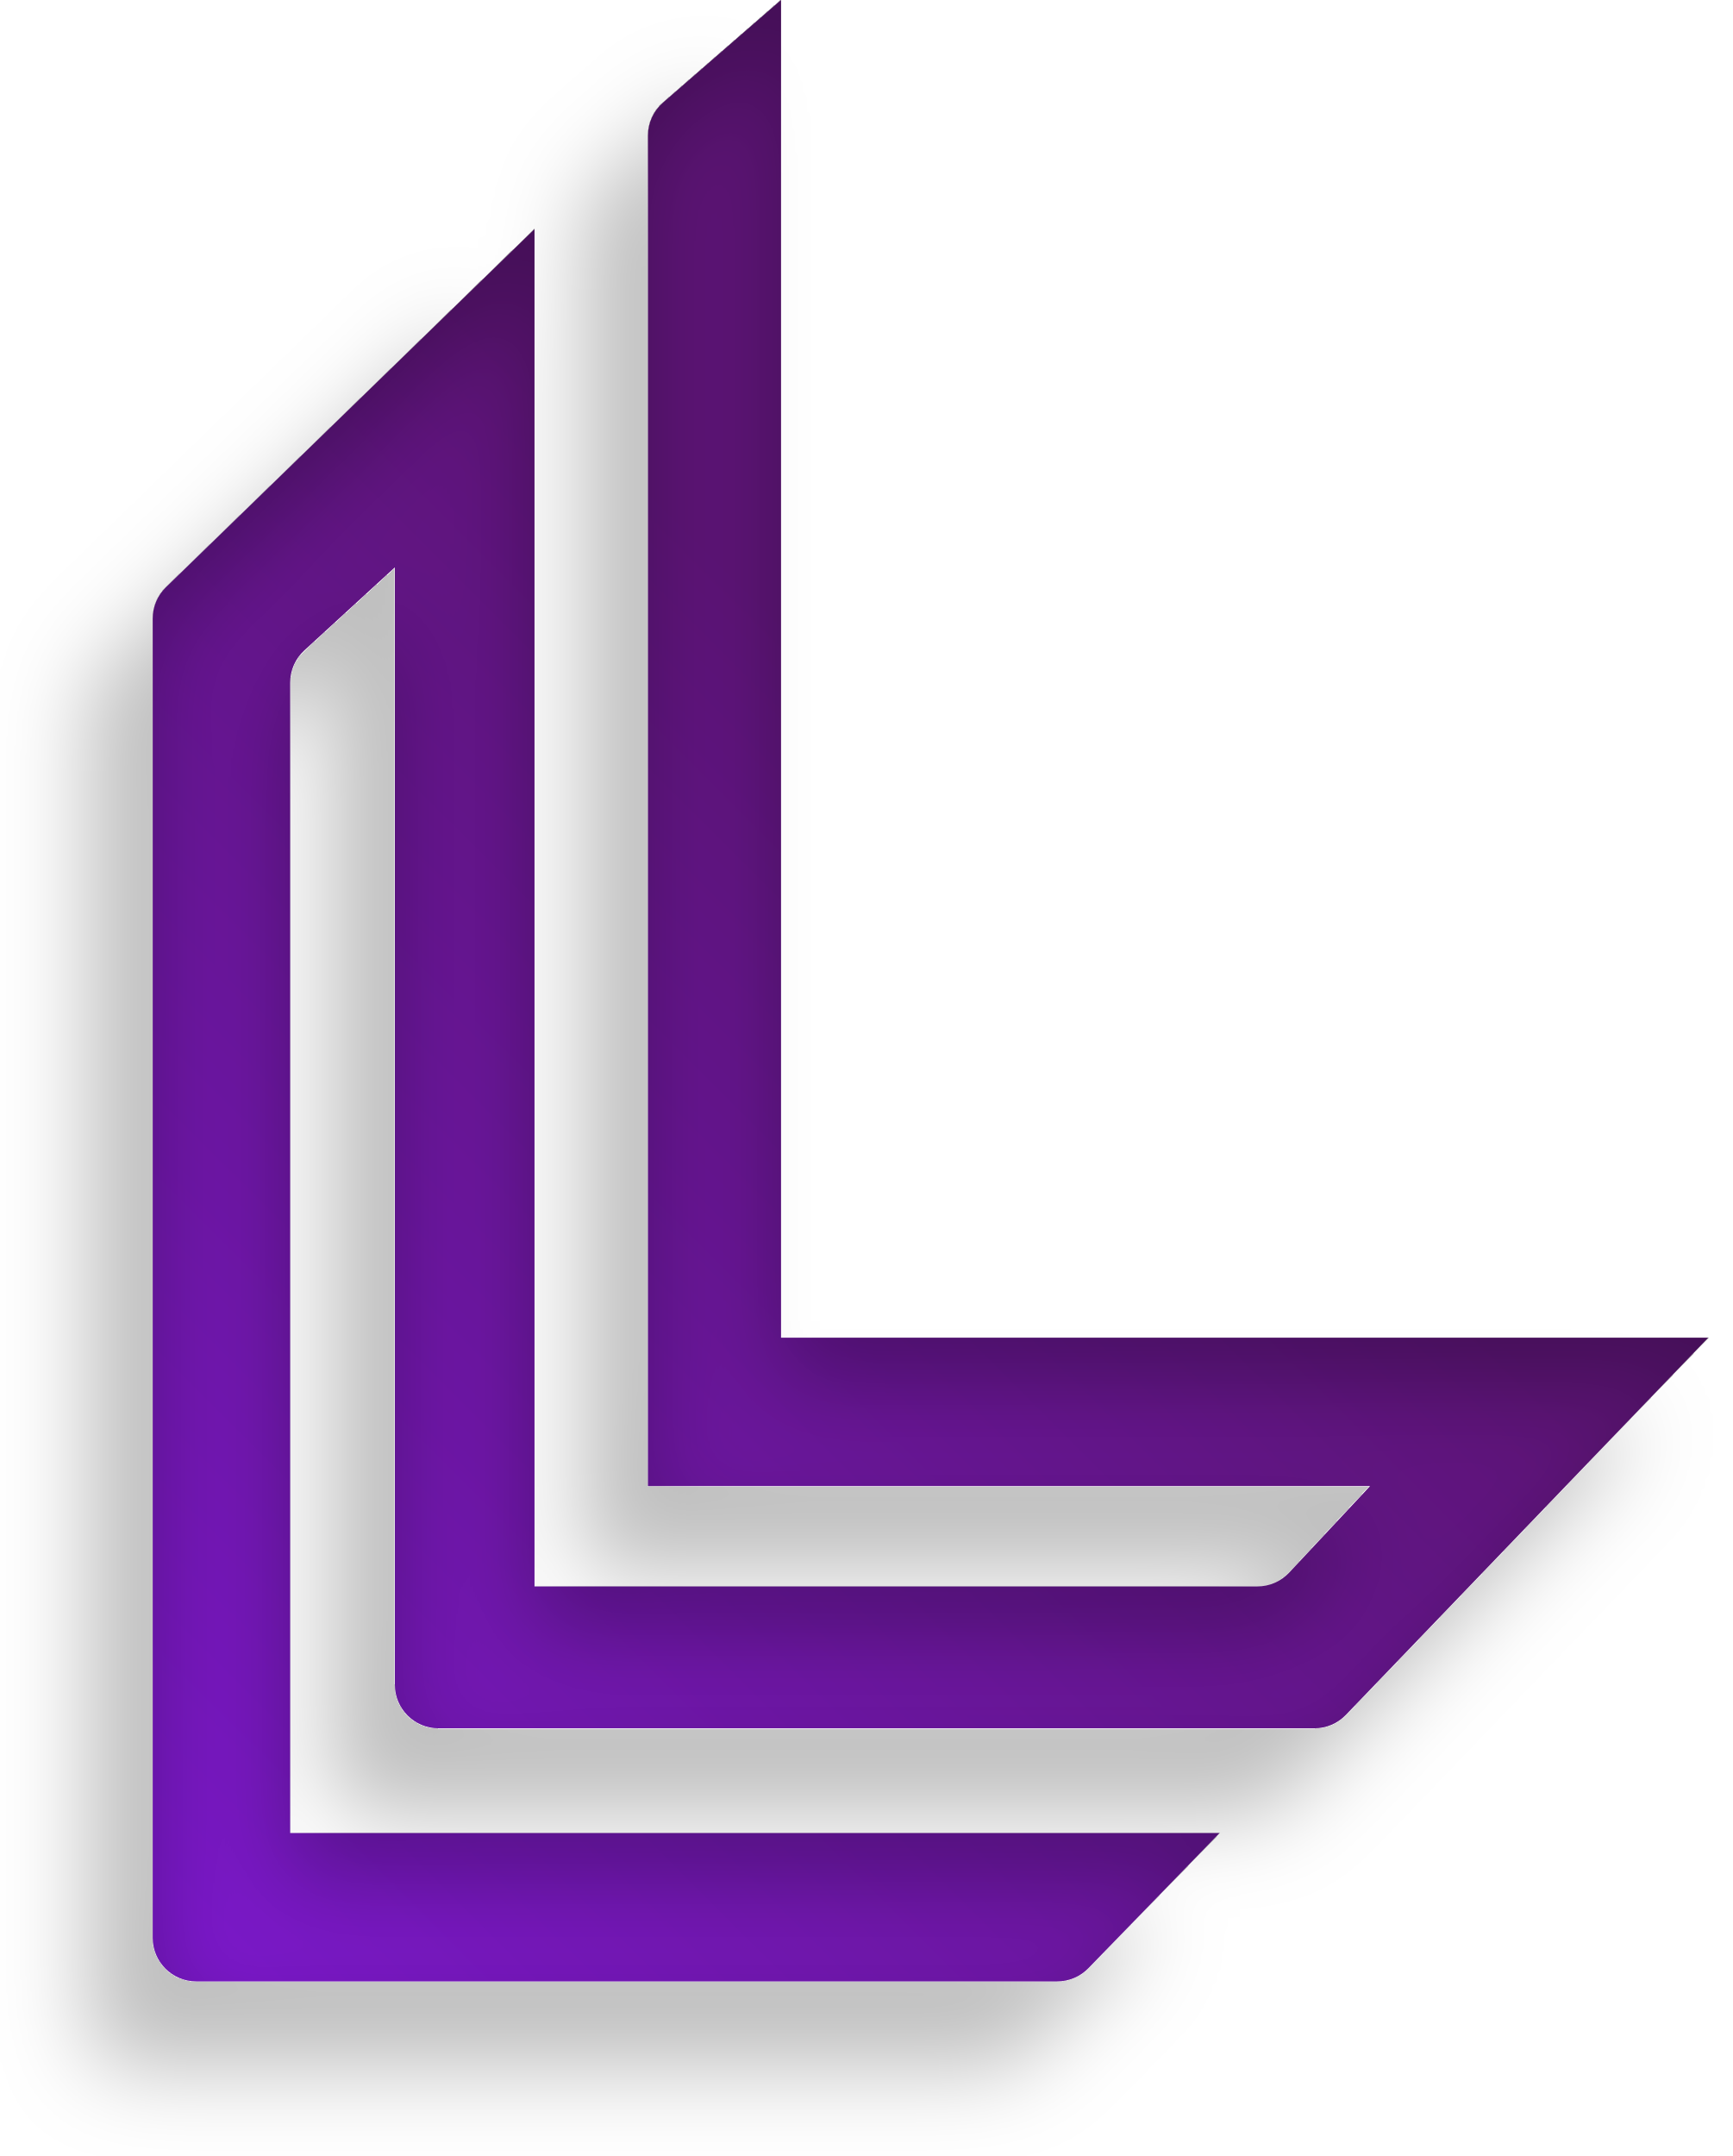
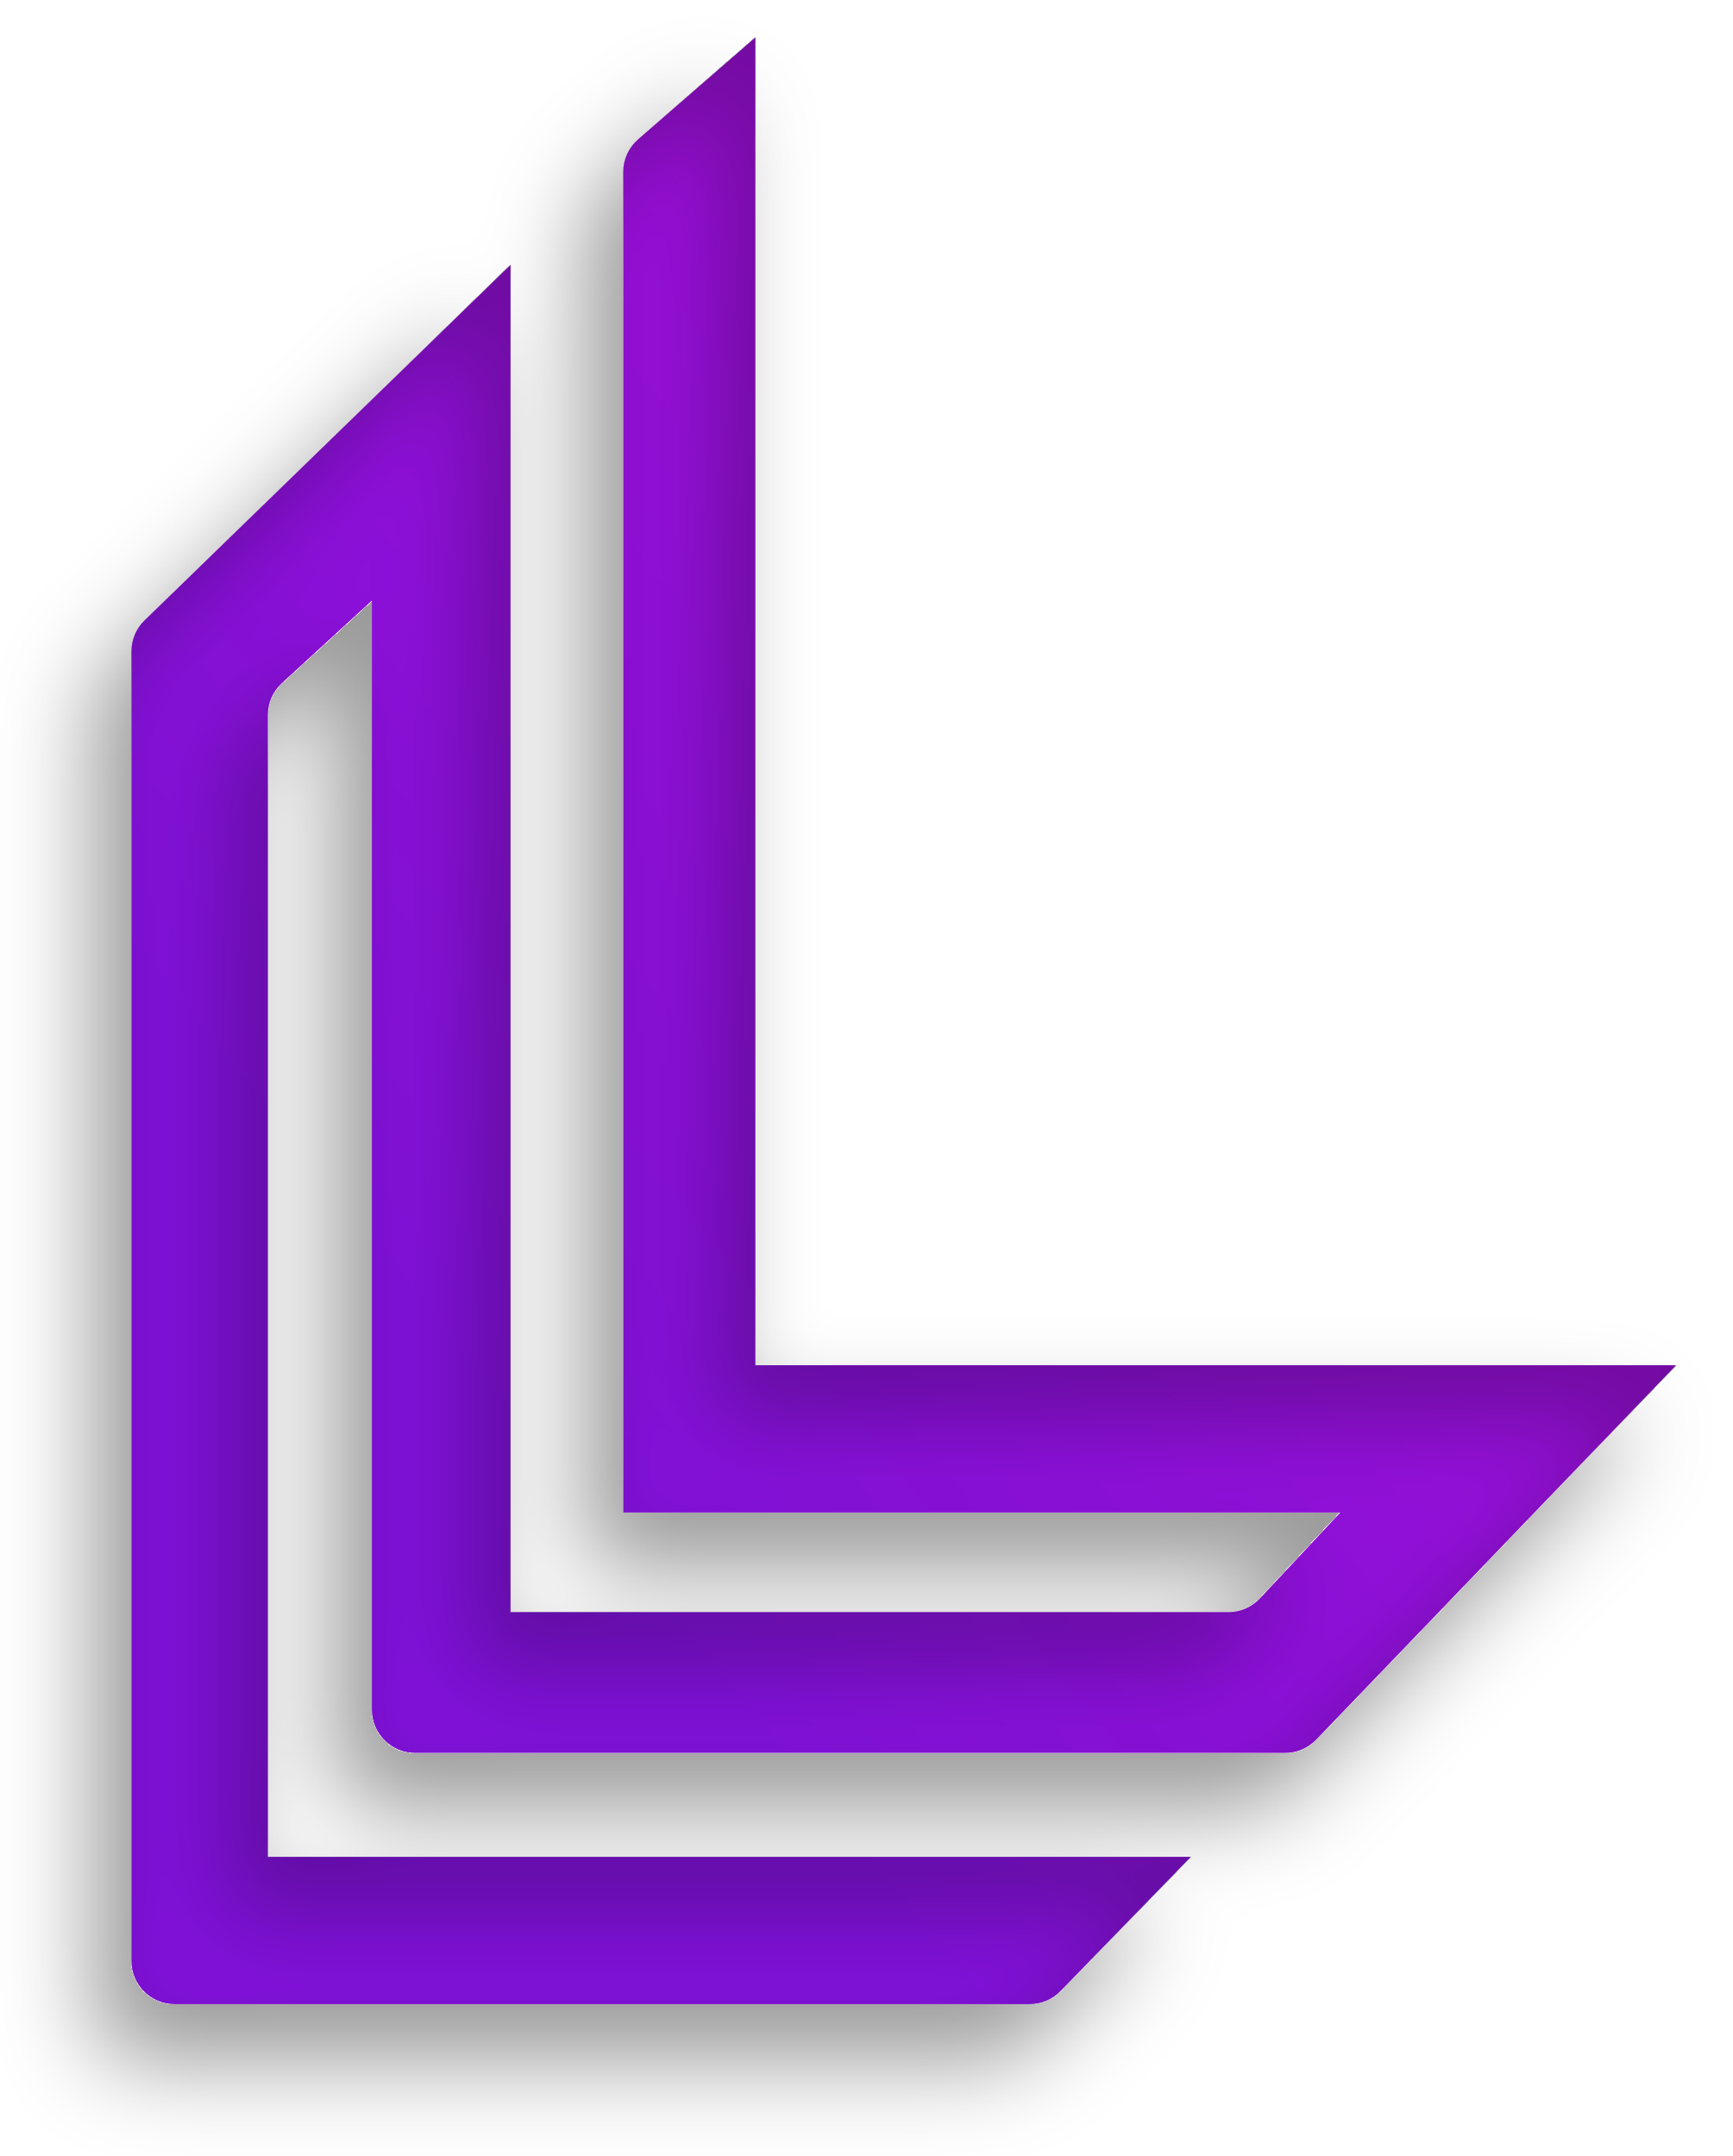
- <svg xmlns="http://www.w3.org/2000/svg" width="397" height="494" viewBox="0 0 397 494" fill="none">
-   <g filter="url(#filter0_di_103_309)">
-     <path d="M179 306.5V0L151.941 23.51C149.755 25.409 148.5 28.163 148.5 31.059V340.5H314L295.464 360.329C293.573 362.352 290.928 363.5 288.159 363.5H122.5V52.5L38.032 134.554C36.094 136.438 35 139.025 35 141.727V444C35 449.523 39.477 454 45 454H242.27C244.974 454 247.563 452.905 249.446 450.965L279.5 420H66.5V156.399C66.5 153.596 67.677 150.922 69.743 149.027L90.5 130V386C90.5 391.523 94.977 396 100.5 396H301.241C303.962 396 306.566 394.891 308.451 392.929L391.5 306.5H179Z" fill="url(#paint0_linear_103_309)" />
+ <svg xmlns="http://www.w3.org/2000/svg" width="923" height="1149" viewBox="0 0 923 1149" fill="none">
+   <g filter="url(#filter0_di_111_321)">
+     <path d="M402.432 727.572V20L339.965 74.274C334.919 78.659 332.021 85.016 332.021 91.701V806.063H714.087L671.296 851.839C666.931 856.509 660.824 859.16 654.432 859.16H271.999V141.199L77 330.626C72.525 334.974 70 340.947 70 347.185V1045C70 1057.75 80.336 1068.08 93.085 1068.08H548.495C554.737 1068.08 560.713 1065.56 565.06 1061.08L634.442 989.593H142.719V381.056C142.719 374.585 145.435 368.411 150.206 364.038L198.125 320.112V911.102C198.125 923.852 208.461 934.188 221.21 934.188H684.631C690.913 934.188 696.924 931.628 701.277 927.098L893 727.572H402.432Z" fill="url(#paint0_linear_111_321)" />
  </g>
  <defs>
-     <filter id="filter0_di_103_309" x="0" y="0" width="396.5" height="494" filterUnits="userSpaceOnUse" color-interpolation-filters="sRGB">
+     <filter id="filter0_di_111_321" x="0" y="0" width="923" height="1148.08" filterUnits="userSpaceOnUse" color-interpolation-filters="sRGB">
      <feFlood flood-opacity="0" result="BackgroundImageFix" />
      <feColorMatrix in="SourceAlpha" type="matrix" values="0 0 0 0 0 0 0 0 0 0 0 0 0 0 0 0 0 0 127 0" result="hardAlpha" />
-       <feOffset dx="-15" dy="20" />
-       <feGaussianBlur stdDeviation="10" />
+       <feOffset dx="-20" dy="30" />
+       <feGaussianBlur stdDeviation="25" />
      <feComposite in2="hardAlpha" operator="out" />
-       <feColorMatrix type="matrix" values="0 0 0 0 0 0 0 0 0 0 0 0 0 0 0 0 0 0 0.25 0" />
-       <feBlend mode="normal" in2="BackgroundImageFix" result="effect1_dropShadow_103_309" />
-       <feBlend mode="normal" in="SourceGraphic" in2="effect1_dropShadow_103_309" result="shape" />
+       <feColorMatrix type="matrix" values="0 0 0 0 0 0 0 0 0 0 0 0 0 0 0 0 0 0 0.4 0" />
+       <feBlend mode="normal" in2="BackgroundImageFix" result="effect1_dropShadow_111_321" />
+       <feBlend mode="normal" in="SourceGraphic" in2="effect1_dropShadow_111_321" result="shape" />
      <feColorMatrix in="SourceAlpha" type="matrix" values="0 0 0 0 0 0 0 0 0 0 0 0 0 0 0 0 0 0 127 0" result="hardAlpha" />
-       <feOffset dy="10" />
-       <feGaussianBlur stdDeviation="10" />
+       <feOffset dx="-20" dy="30" />
+       <feGaussianBlur stdDeviation="23.086" />
      <feComposite in2="hardAlpha" operator="arithmetic" k2="-1" k3="1" />
      <feColorMatrix type="matrix" values="0 0 0 0 0 0 0 0 0 0 0 0 0 0 0 0 0 0 0.25 0" />
-       <feBlend mode="normal" in2="shape" result="effect2_innerShadow_103_309" />
+       <feBlend mode="normal" in2="shape" result="effect2_innerShadow_111_321" />
    </filter>
-     <linearGradient id="paint0_linear_103_309" x1="-11" y1="502.5" x2="382.5" y2="108" gradientUnits="userSpaceOnUse">
-       <stop offset="0.149" stop-color="#7A18C8" />
-       <stop offset="0.7" stop-color="#5C1475" />
+     <linearGradient id="paint0_linear_111_321" x1="-318" y1="1068" x2="1120" y2="-87" gradientUnits="userSpaceOnUse">
+       <stop offset="0.352" stop-color="#8011D8" />
+       <stop offset="1" stop-color="#BC0DD9" />
    </linearGradient>
  </defs>
</svg>
